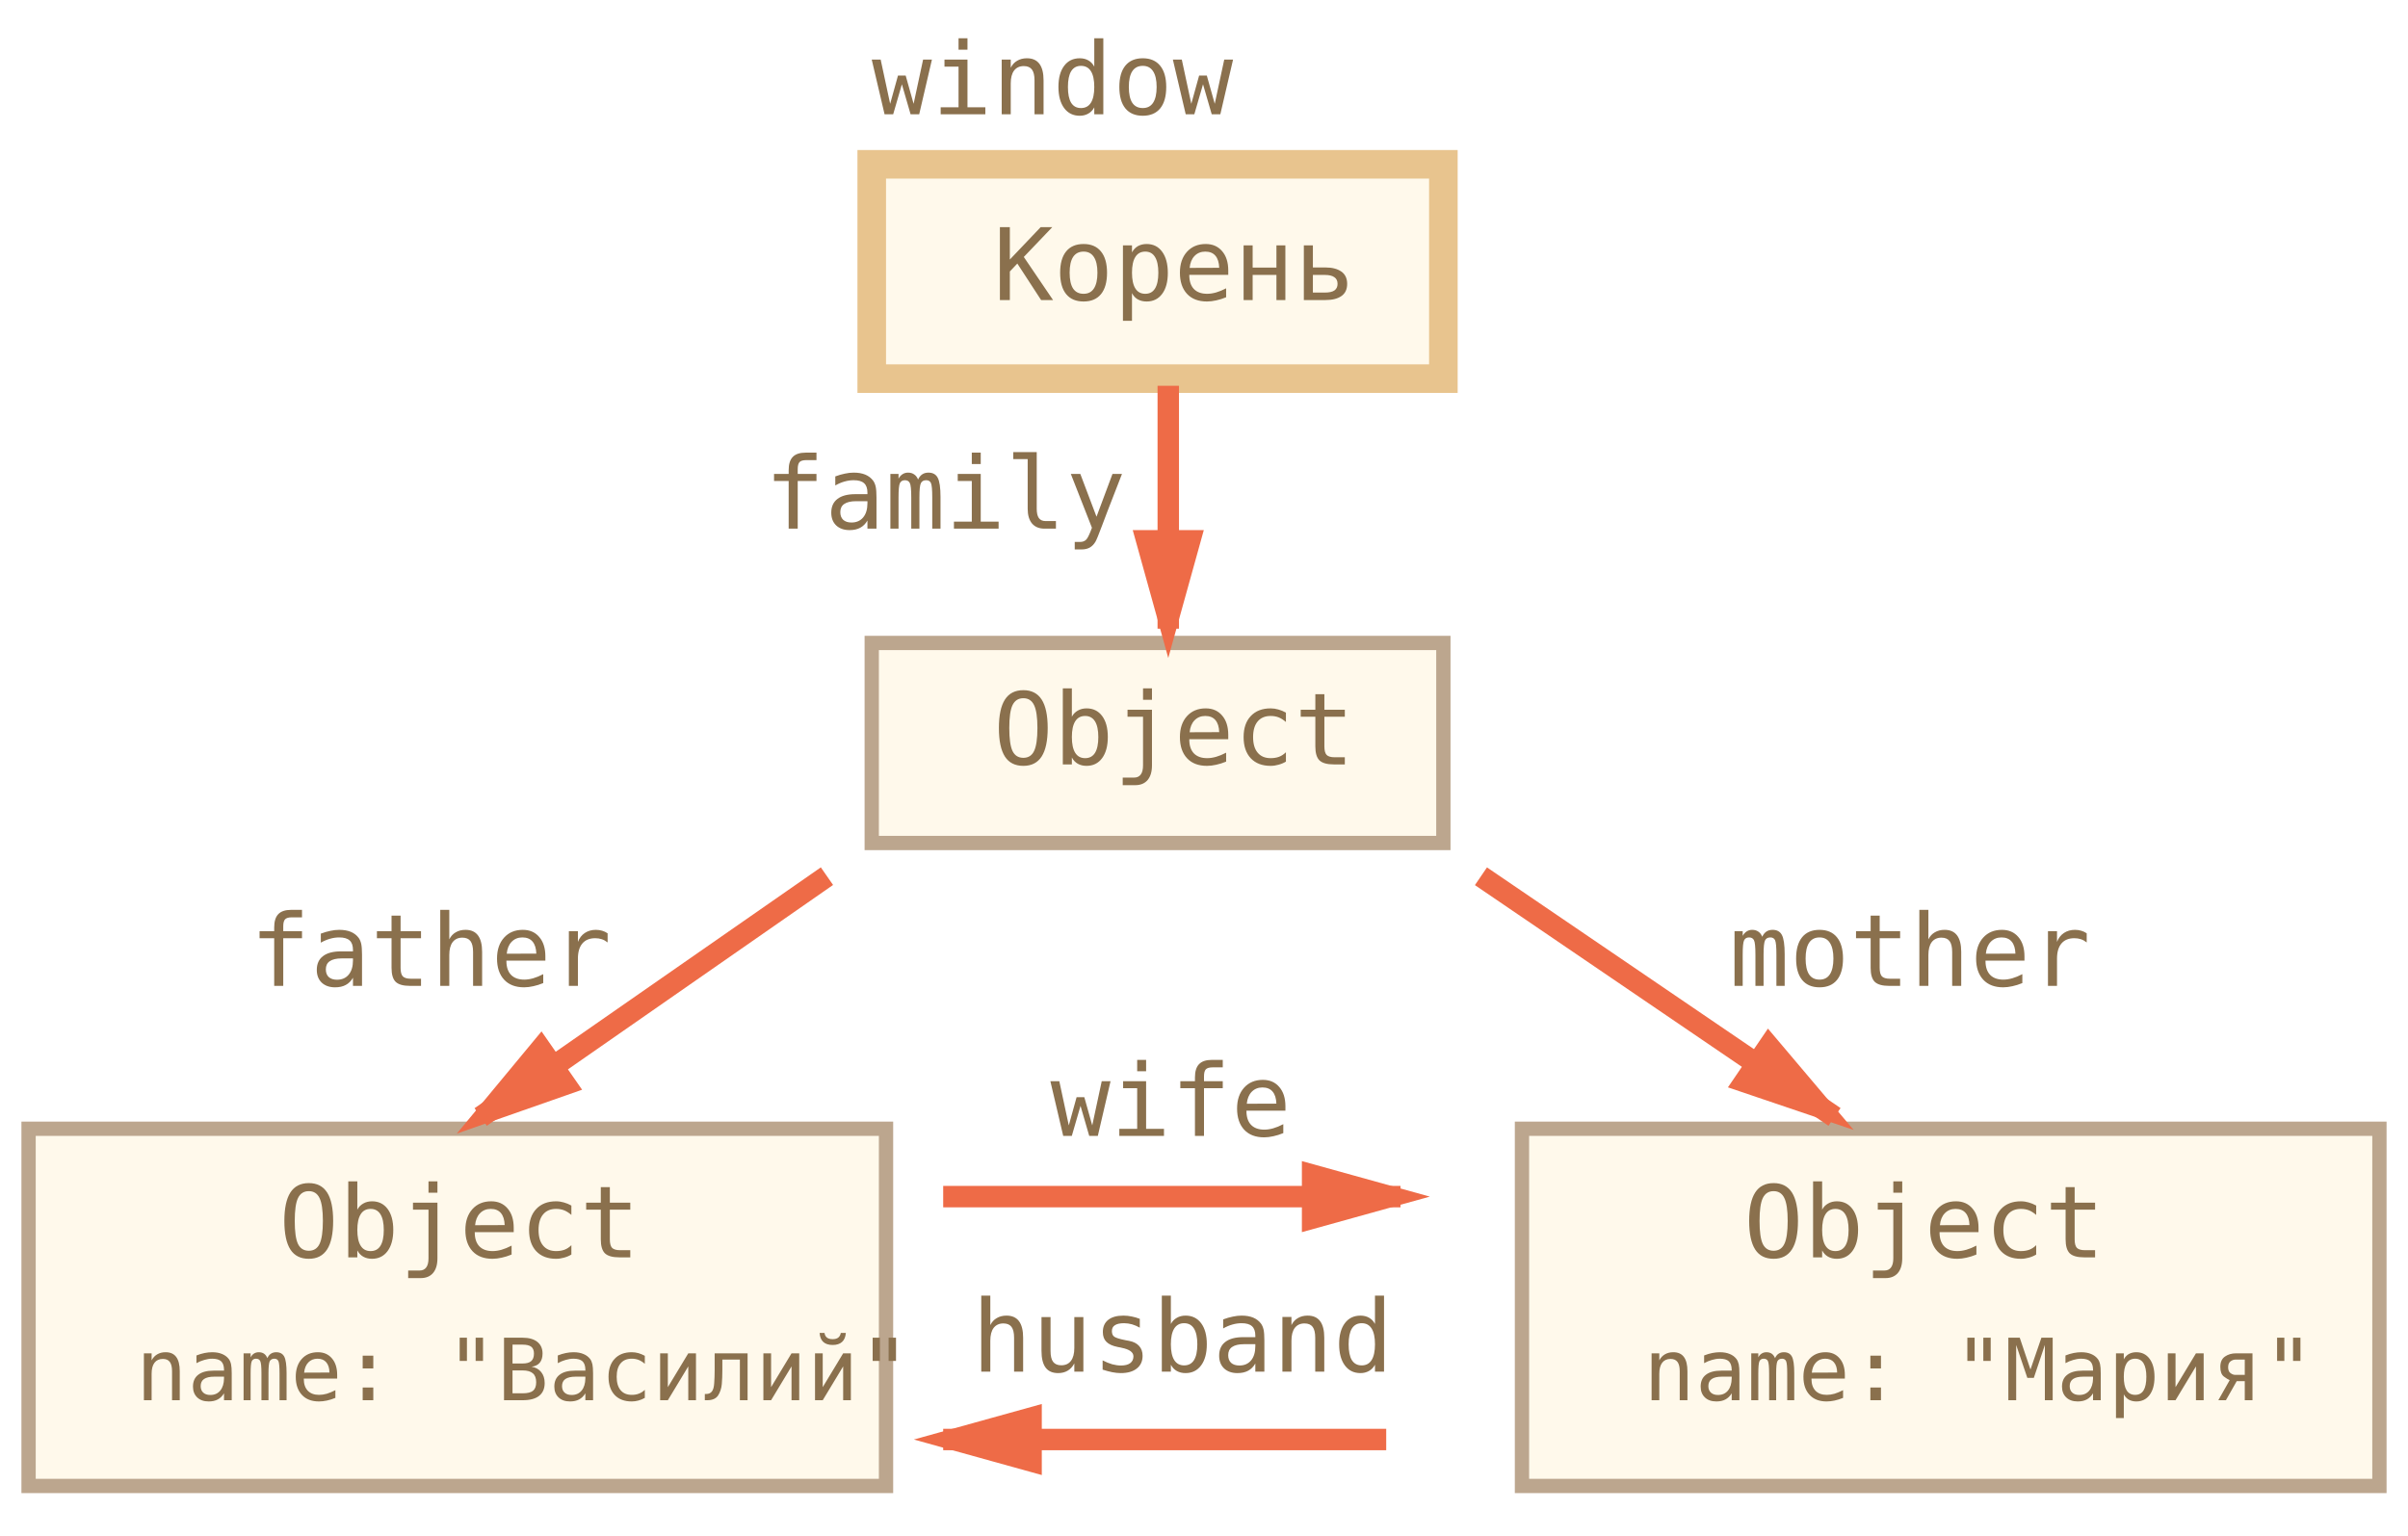
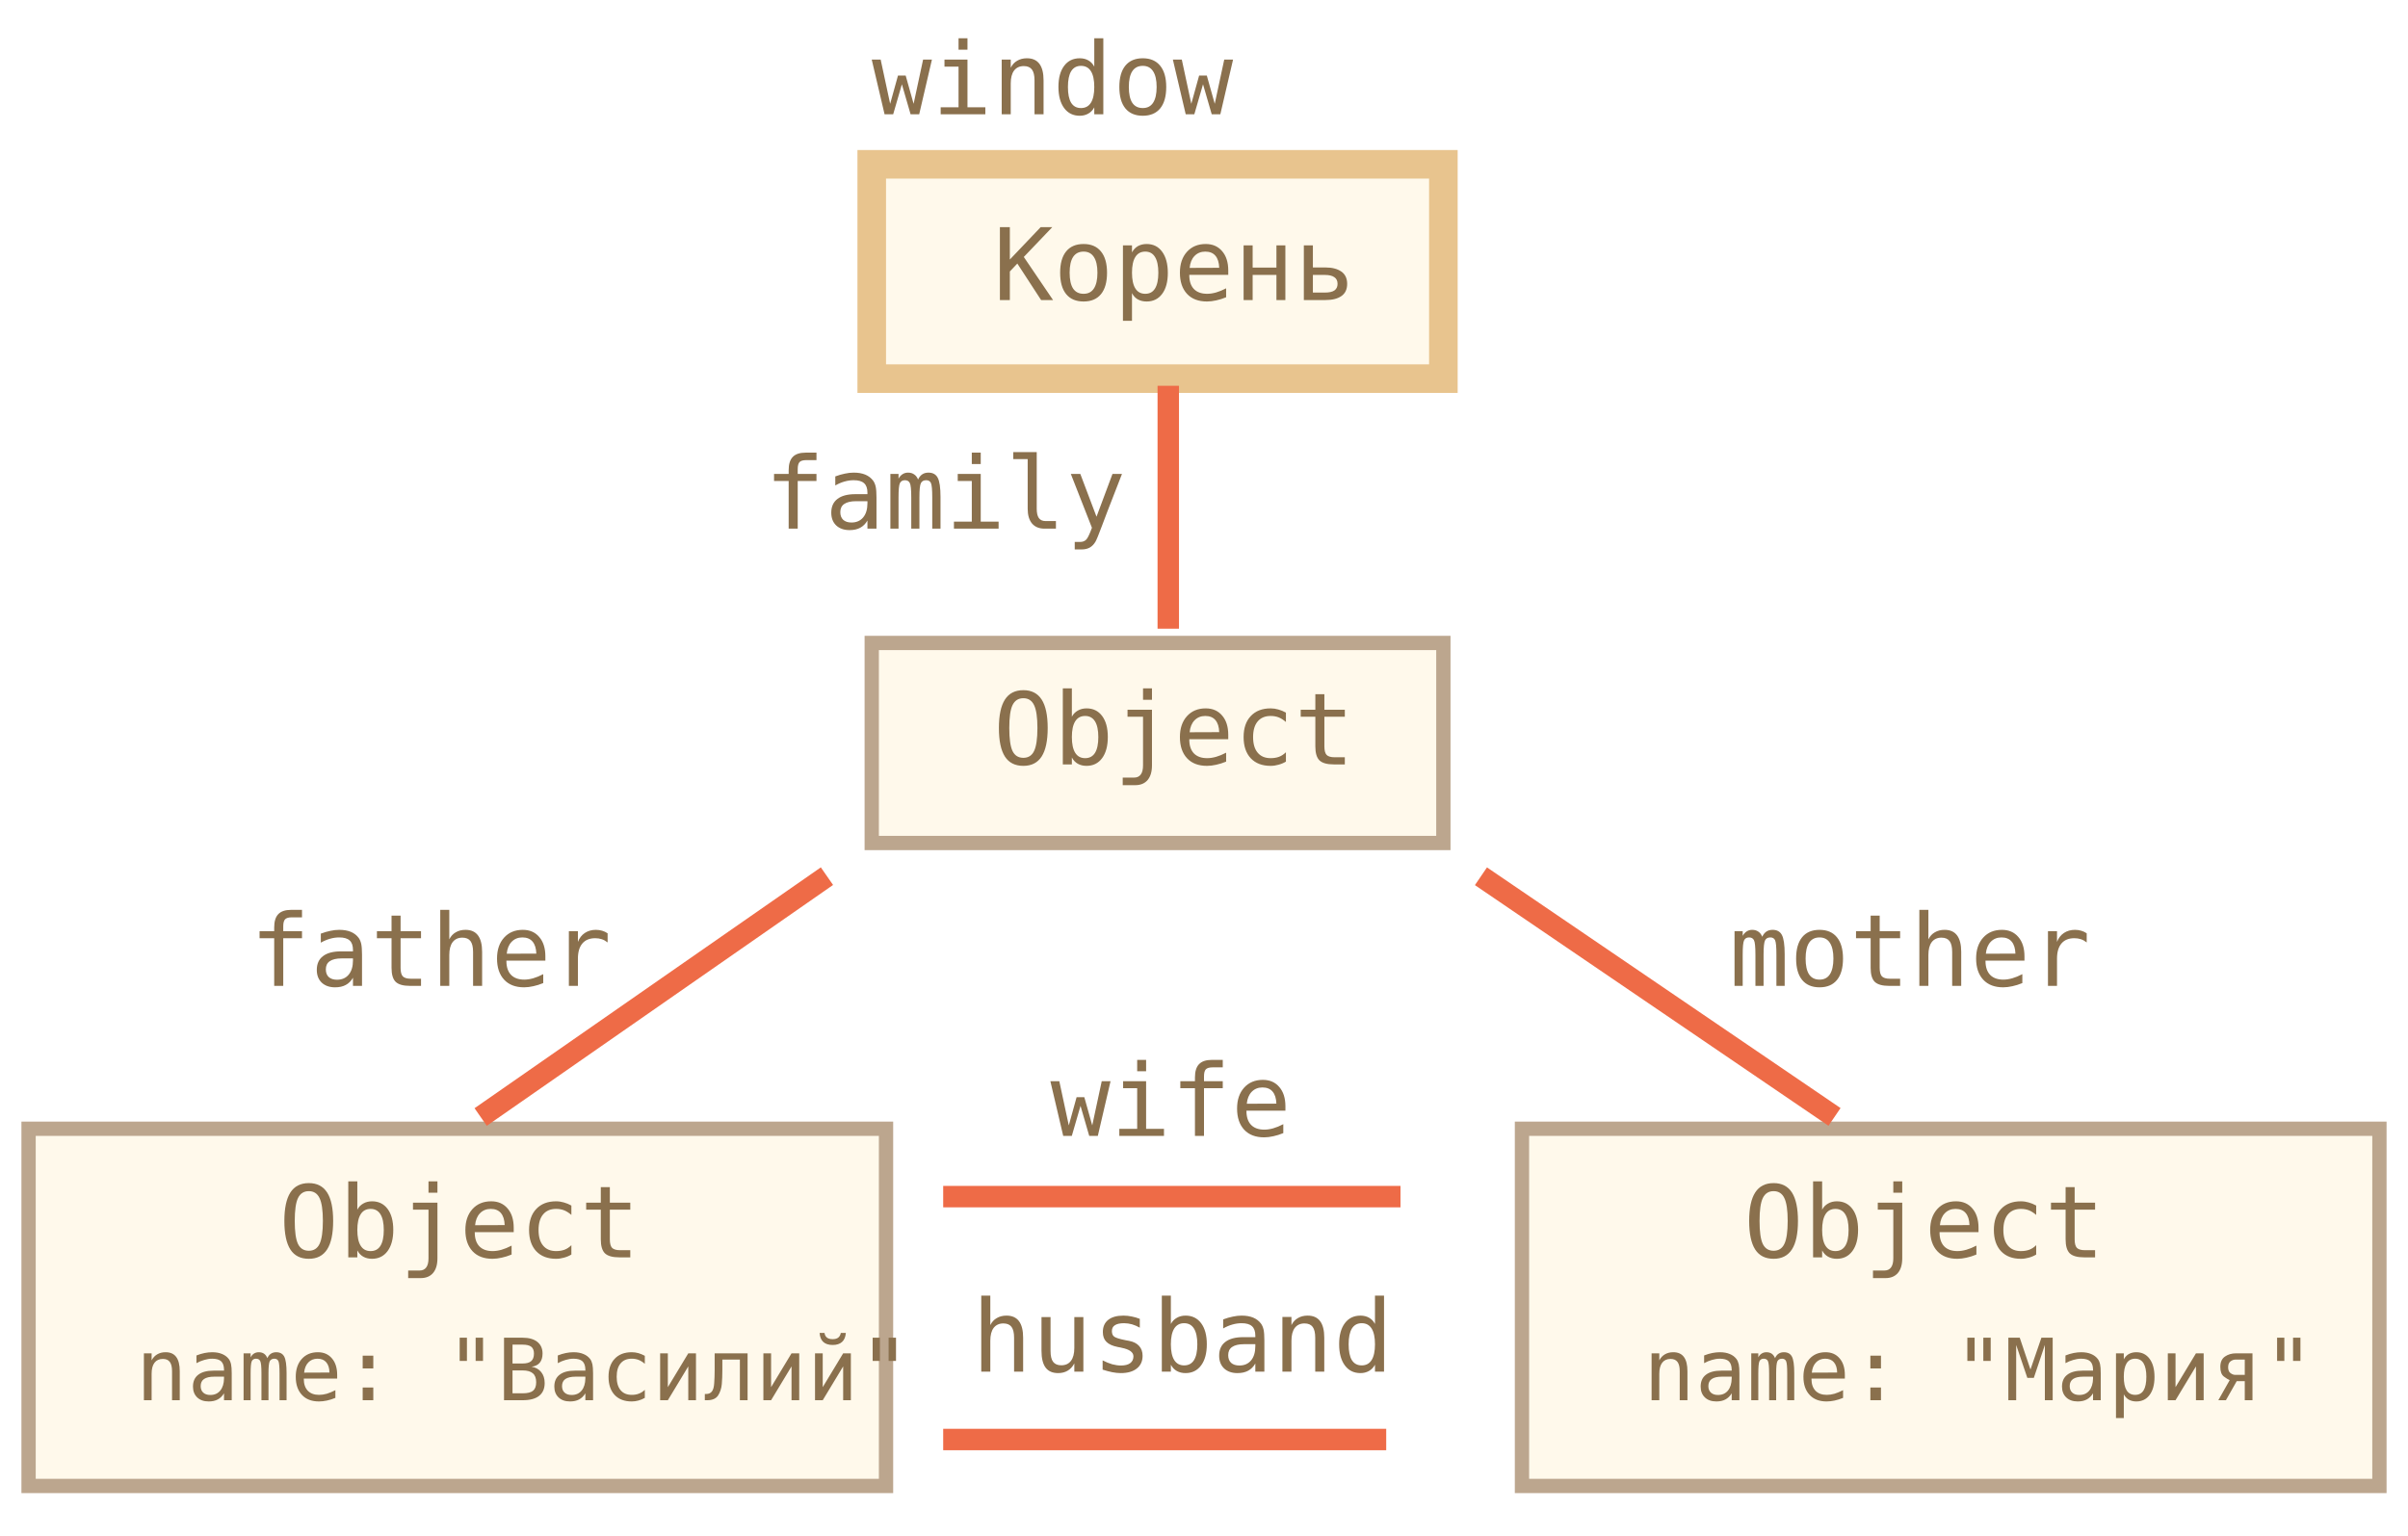
<svg xmlns="http://www.w3.org/2000/svg" width="337px" height="215px" viewBox="0 0 337 215" version="1.1">
  <defs />
  <g id="combined" stroke="none" stroke-width="1" fill="none" fill-rule="evenodd">
    <g id="family.svg">
      <path d="M192.5,201.5 L133.5,201.5" id="Line" stroke="#EE6B47" stroke-width="3" stroke-linecap="square" fill="#EE6B47" />
-       <path id="Line-decoration-1" d="M133.5,201.5 C137.28,202.55 140.52,203.45 144.3,204.5 C144.3,202.4 144.3,200.6 144.3,198.5 C140.52,199.55 137.28,200.45 133.5,201.5 C133.5,201.5 133.5,201.5 133.5,201.5 Z" stroke="#EE6B47" stroke-width="3" stroke-linecap="square" fill="#EE6B47" />
      <rect id="Rectangle-1" stroke="#E8C48E" stroke-width="4" fill="#FFF9EB" x="122" y="23" width="80" height="30" />
      <text id="window" font-family="Consolas" font-size="14" font-weight="normal" fill="#8A704D">
        <tspan x="122" y="16">window</tspan>
      </text>
      <text id="Корень" font-family="Consolas" font-size="14" font-weight="normal" fill="#8A704D">
        <tspan x="139" y="42">Корень</tspan>
      </text>
      <rect id="Rectangle-2" stroke="#BCA68E" stroke-width="2" fill="#FFF9EB" x="122" y="90" width="80" height="28" />
      <text id="Object" font-family="Consolas" font-size="14" font-weight="normal" fill="#8A704D">
        <tspan x="139" y="107">Object</tspan>
      </text>
      <rect id="Rectangle-3" stroke="#BCA68E" stroke-width="2" fill="#FFF9EB" x="4" y="158" width="120" height="50" />
      <text id="Object-2" font-family="Consolas" font-size="14" font-weight="normal" fill="#8A704D">
        <tspan x="39" y="176">Object</tspan>
      </text>
      <text id="father" font-family="Consolas" font-size="14" font-weight="normal" fill="#8A704D">
        <tspan x="35" y="138">father</tspan>
      </text>
      <text id="wife" font-family="Consolas" font-size="14" font-weight="normal" fill="#8A704D">
        <tspan x="147" y="159">wife</tspan>
      </text>
      <text id="family" font-family="Consolas" font-size="14" font-weight="normal" fill="#8A704D">
        <tspan x="107" y="74">family</tspan>
      </text>
      <text id="name:-&quot;Василий&quot;" font-family="Consolas" font-size="12" font-weight="normal" fill="#8A704D">
        <tspan x="19" y="196">name: "Василий"</tspan>
      </text>
      <rect id="Rectangle-4" stroke="#BCA68E" stroke-width="2" fill="#FFF9EB" x="213" y="158" width="120" height="50" />
      <text id="name:-&quot;Мария&quot;" font-family="Consolas" font-size="12" font-weight="normal" fill="#8A704D">
        <tspan x="230" y="196">name: "Мария"</tspan>
      </text>
      <text id="mother" font-family="Consolas" font-size="14" font-weight="normal" fill="#8A704D">
        <tspan x="242" y="138">mother</tspan>
      </text>
      <text id="Object-3" font-family="Consolas" font-size="14" font-weight="normal" fill="#8A704D">
        <tspan x="244" y="176">Object</tspan>
      </text>
      <path d="M163.5,55.5 L163.5,86.5" id="Line" stroke="#EE6B47" stroke-width="3" stroke-linecap="square" fill="#EE6B47" />
-       <path id="Line-decoration-1" d="M163.5,86.5 C164.55,82.72 165.45,79.48 166.5,75.7 C164.4,75.7 162.6,75.7 160.5,75.7 C161.55,79.48 162.45,82.72 163.5,86.5 C163.5,86.5 163.5,86.5 163.5,86.5 Z" stroke="#EE6B47" stroke-width="3" stroke-linecap="square" fill="#EE6B47" />
      <path d="M114.5,123.5 L68.5,155.5" id="Line-2" stroke="#EE6B47" stroke-width="3" stroke-linecap="square" fill="#EE6B47" />
-       <path id="Line-2-decoration-1" d="M68.529,155.48 C72.232,154.183 75.406,153.072 79.108,151.775 C77.909,150.051 76.881,148.573 75.682,146.849 C73.178,149.87 71.033,152.459 68.529,155.48 C68.529,155.48 68.529,155.48 68.529,155.48 Z" stroke="#EE6B47" stroke-width="3" stroke-linecap="square" fill="#EE6B47" />
      <path d="M133.5,167.5 L194.5,167.5" id="Line" stroke="#EE6B47" stroke-width="3" stroke-linecap="square" fill="#EE6B47" />
-       <path id="Line-decoration-1" d="M194.5,167.5 C190.72,166.45 187.48,165.55 183.7,164.5 C183.7,166.6 183.7,168.4 183.7,170.5 C187.48,169.45 190.72,168.55 194.5,167.5 C194.5,167.5 194.5,167.5 194.5,167.5 Z" stroke="#EE6B47" stroke-width="3" stroke-linecap="square" fill="#EE6B47" />
      <text id="husband" font-family="Consolas" font-size="14" font-weight="normal" fill="#8A704D">
        <tspan x="136" y="192">husband</tspan>
      </text>
      <path d="M208.5,123.5 L255.5,155.5" id="Line" stroke="#EE6B47" stroke-width="3" stroke-linecap="square" fill="#EE6B47" />
-       <path id="Line-decoration-1" d="M254.79,155.016 C252.256,152.021 250.084,149.454 247.551,146.458 C246.369,148.194 245.356,149.682 244.174,151.418 C247.889,152.677 251.074,153.757 254.79,155.016 C254.79,155.016 254.79,155.016 254.79,155.016 Z" stroke="#EE6B47" stroke-width="3" stroke-linecap="square" fill="#EE6B47" />
    </g>
  </g>
</svg>
